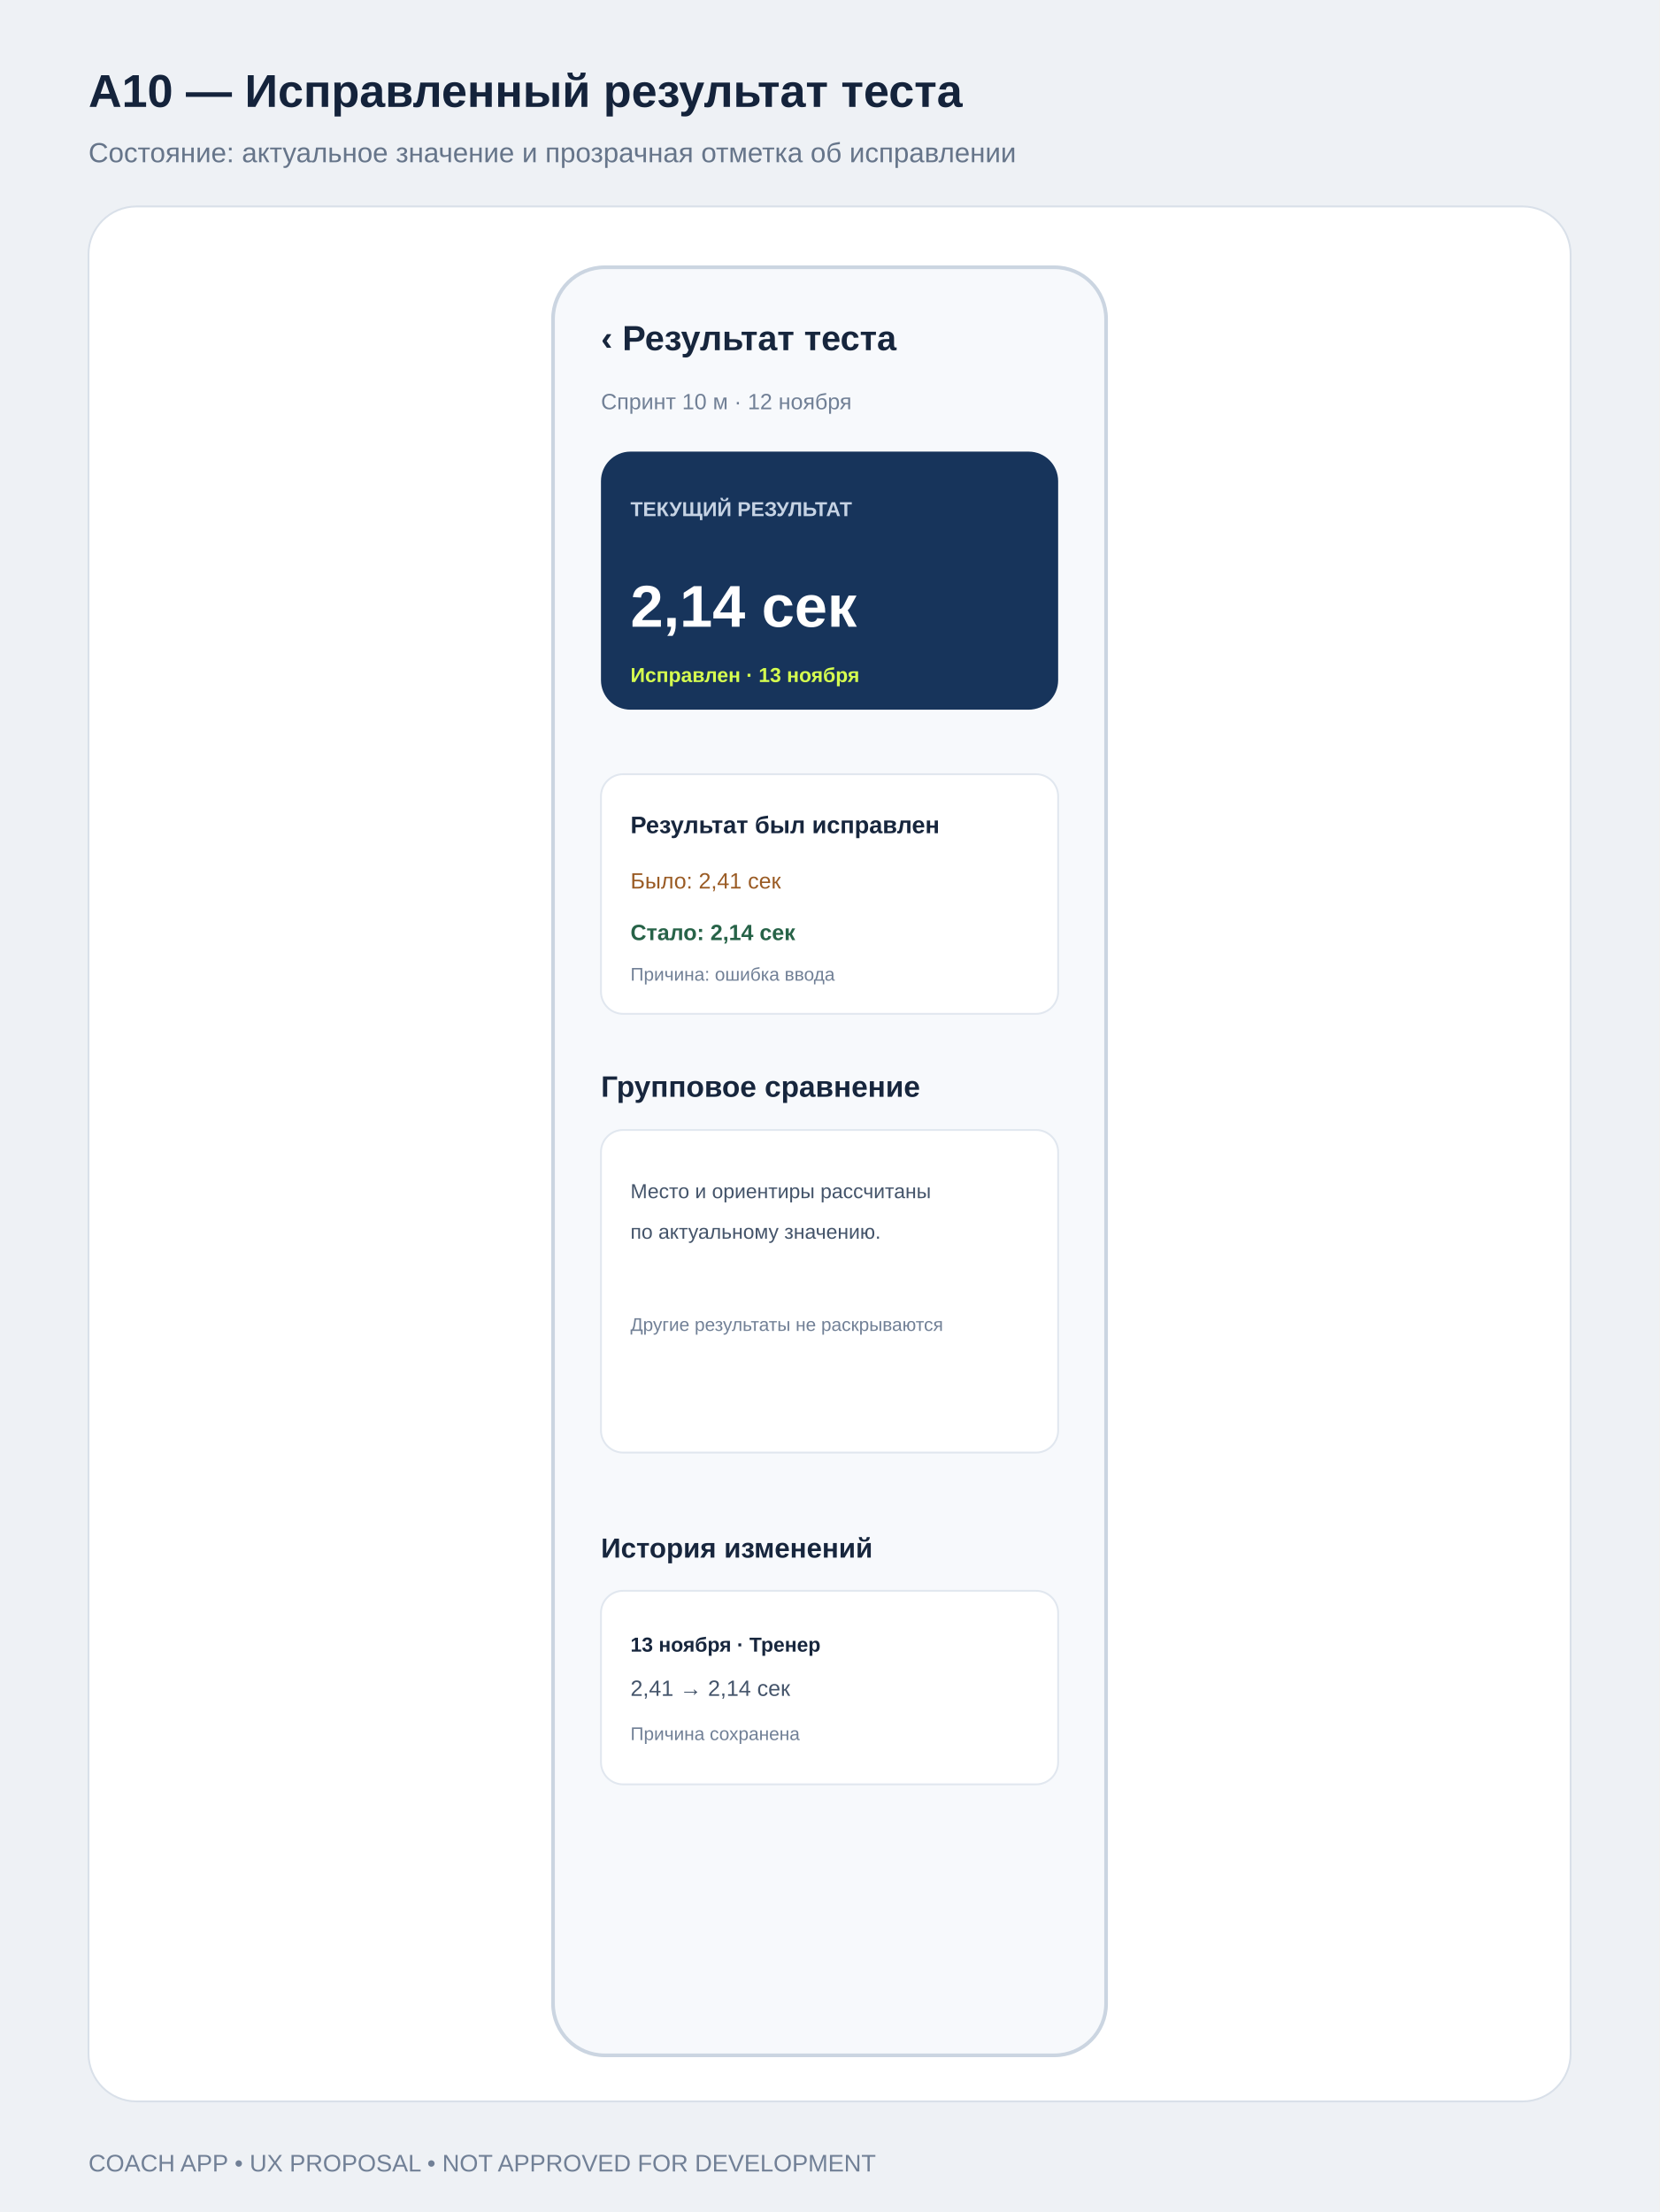
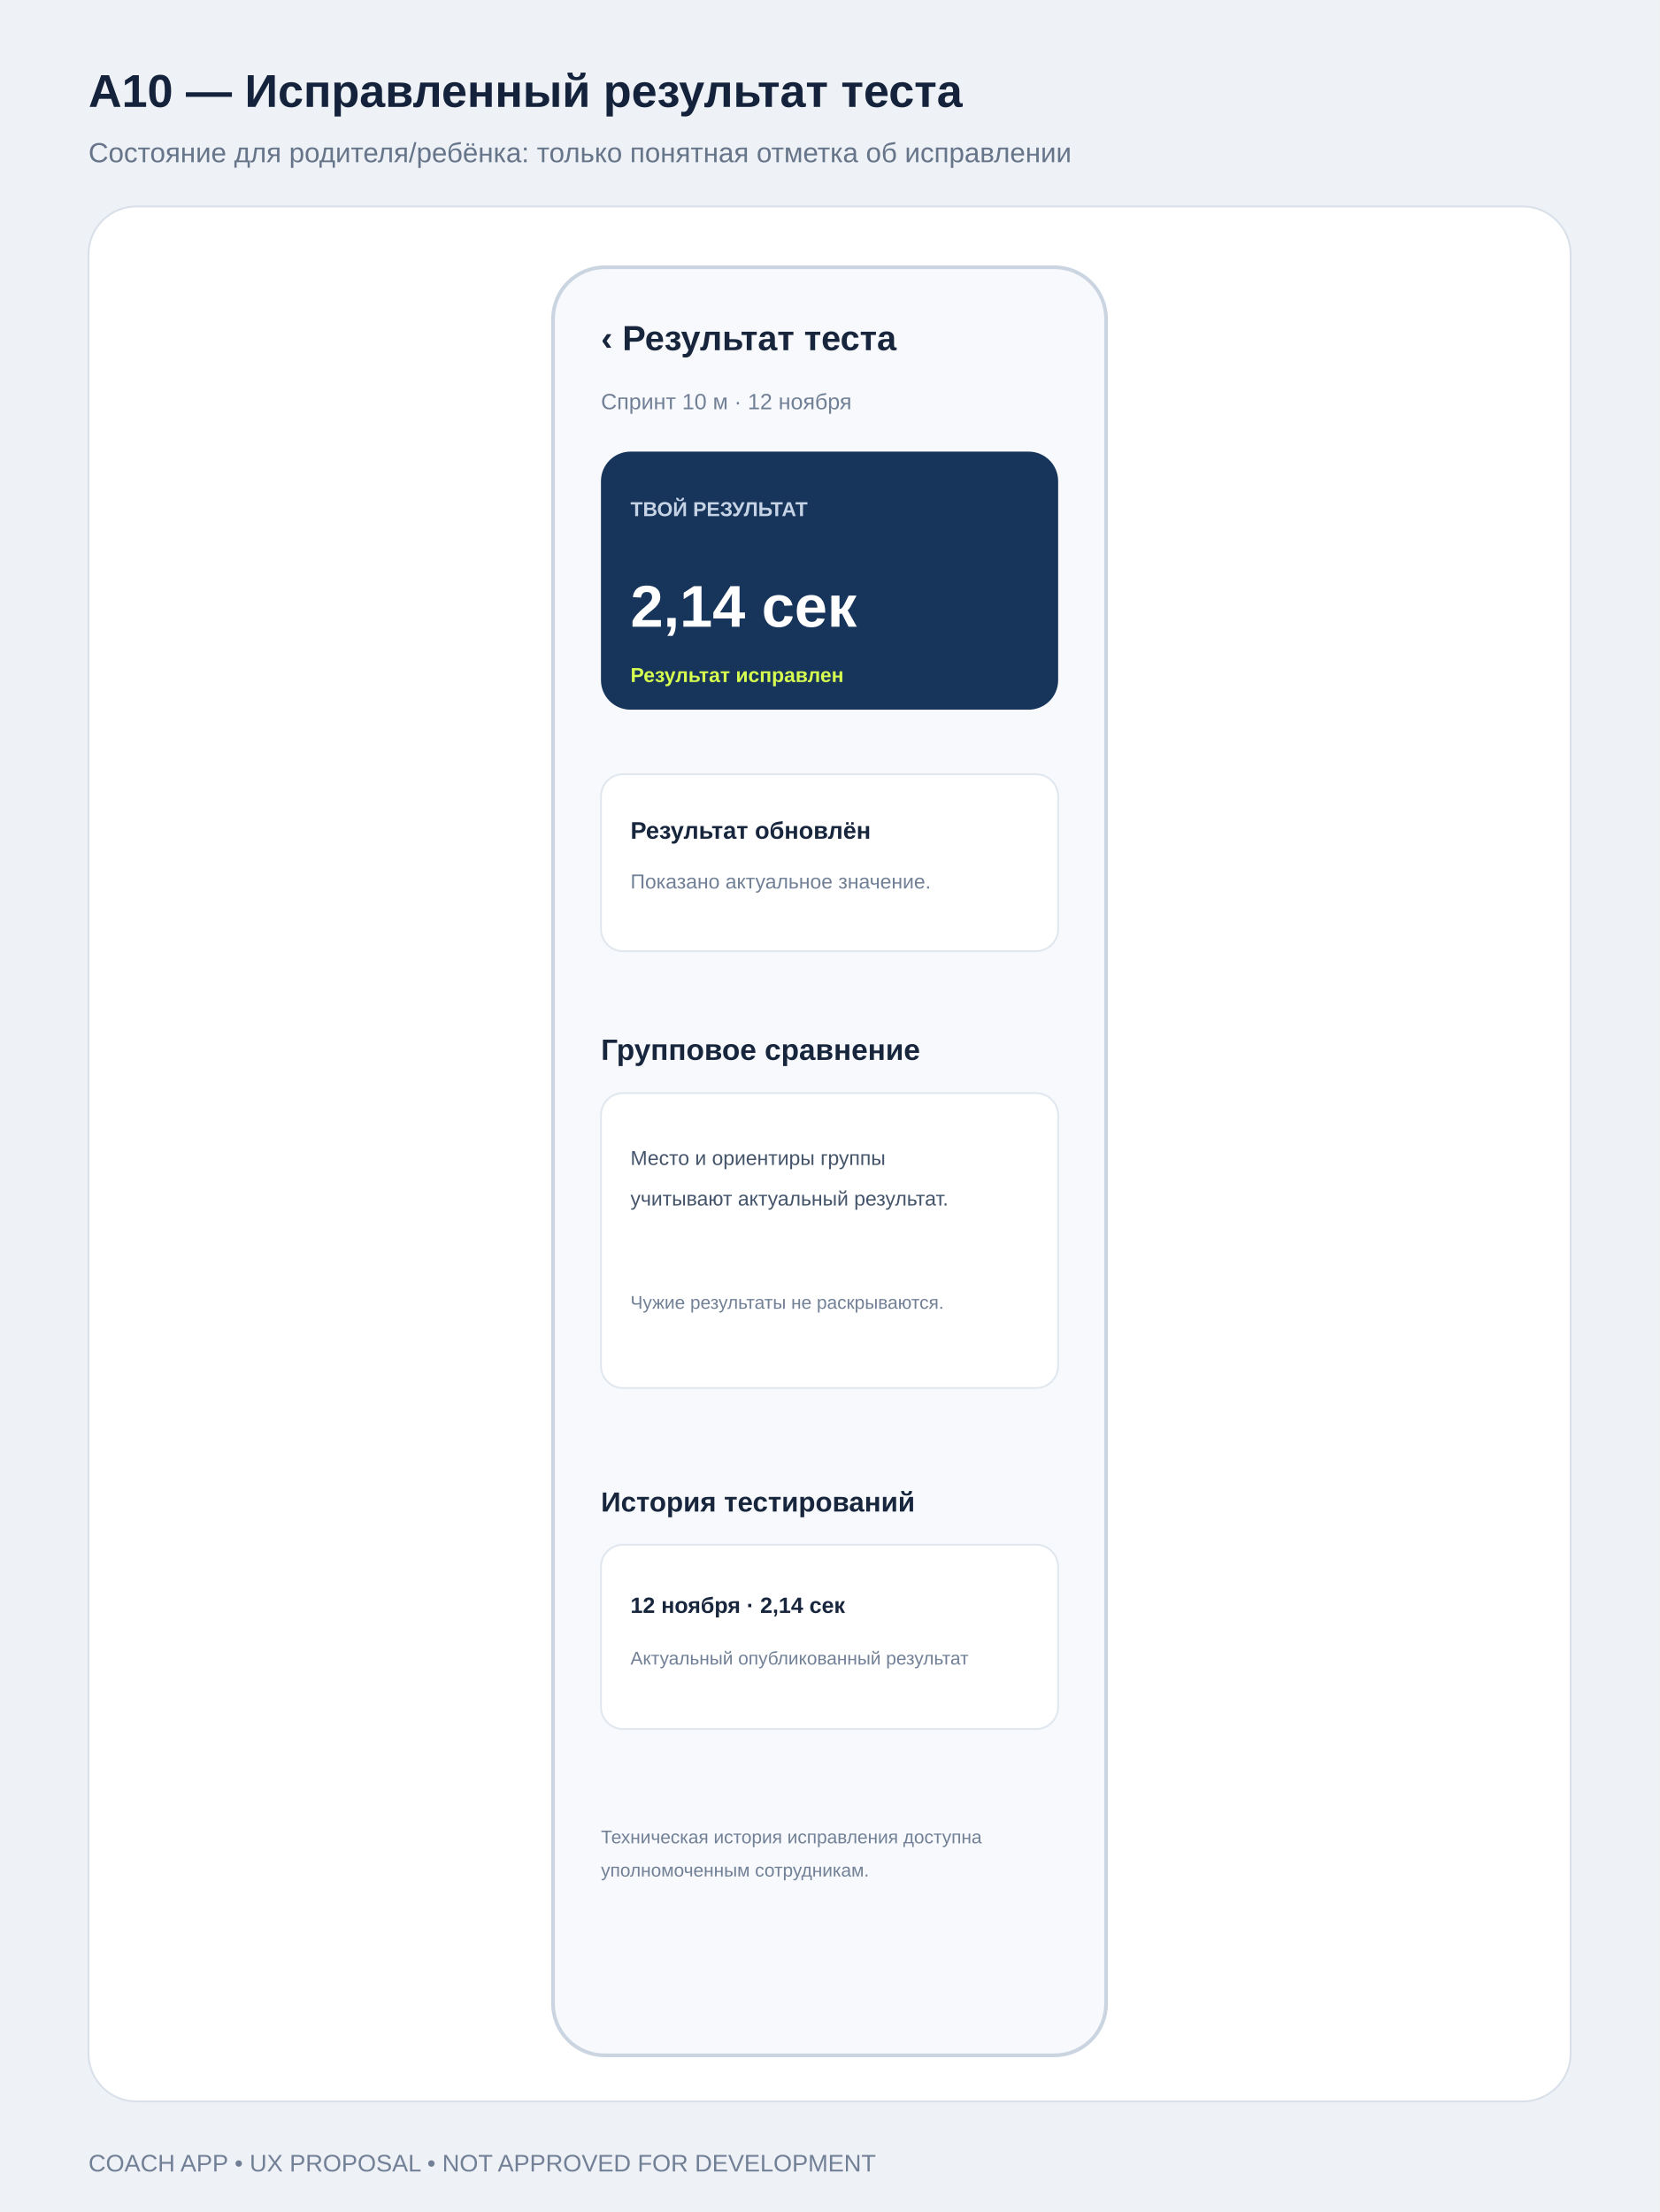
<svg xmlns="http://www.w3.org/2000/svg" width="900" height="1200" viewBox="0 0 900 1200">
  <rect width="900" height="1200" fill="#eef1f5" />
  <text x="48" y="58" font-family="Arial,sans-serif" font-size="25" fill="#14233b" font-weight="700">A10 — Исправленный результат теста</text>
-   <text x="48" y="88" font-family="Arial,sans-serif" font-size="15" fill="#66758a" font-weight="400">Состояние: актуальное значение и прозрачная отметка об исправлении</text>
+   <text x="48" y="88" font-family="Arial,sans-serif" font-size="15" fill="#66758a">Состояние для родителя/ребёнка: только понятная отметка об исправлении</text>
  <rect x="48" y="112" width="804" height="1028" rx="26" fill="#fff" stroke="#d9e0e9" />
  <rect x="300" y="145" width="300" height="970" rx="28" fill="#f7f9fc" stroke="#cbd5e1" stroke-width="2" />
  <text x="326" y="190" font-family="Arial,sans-serif" font-size="19" fill="#17263d" font-weight="700">‹  Результат теста</text>
-   <text x="326" y="222" font-family="Arial,sans-serif" font-size="12" fill="#718096" font-weight="400">Спринт 10 м · 12 ноября</text>
-   <rect x="326" y="245" width="248" height="140" rx="16" fill="#17345b" stroke="none" />
-   <text x="342" y="280" font-family="Arial,sans-serif" font-size="11" fill="#c6d3e4" font-weight="700">ТЕКУЩИЙ РЕЗУЛЬТАТ</text>
+   <text x="326" y="222" font-family="Arial,sans-serif" font-size="12" fill="#718096">Спринт 10 м · 12 ноября</text>
+   <rect x="326" y="245" width="248" height="140" rx="16" fill="#17345b" />
+   <text x="342" y="280" font-family="Arial,sans-serif" font-size="11" fill="#c6d3e4" font-weight="700">ТВОЙ РЕЗУЛЬТАТ</text>
  <text x="342" y="340" font-family="Arial,sans-serif" font-size="32" fill="#fff" font-weight="700">2,14 сек</text>
-   <text x="342" y="370" font-family="Arial,sans-serif" font-size="11" fill="#d6ff4f" font-weight="700">Исправлен · 13 ноября</text>
-   <rect x="326" y="420" width="248" height="130" rx="12" fill="#fff" stroke="#e1e7ef" />
-   <text x="342" y="452" font-family="Arial,sans-serif" font-size="13" fill="#17263d" font-weight="700">Результат был исправлен</text>
-   <text x="342" y="482" font-family="Arial,sans-serif" font-size="12" fill="#9a5b24" font-weight="400">Было: 2,41 сек</text>
-   <text x="342" y="510" font-family="Arial,sans-serif" font-size="12" fill="#276348" font-weight="700">Стало: 2,14 сек</text>
-   <text x="342" y="532" font-family="Arial,sans-serif" font-size="10" fill="#718096" font-weight="400">Причина: ошибка ввода</text>
-   <text x="326" y="595" font-family="Arial,sans-serif" font-size="16" fill="#17263d" font-weight="700">Групповое сравнение</text>
-   <rect x="326" y="613" width="248" height="175" rx="12" fill="#fff" stroke="#e1e7ef" />
-   <text x="342" y="650" font-family="Arial,sans-serif" font-size="11" fill="#44546a" font-weight="400">Место и ориентиры рассчитаны</text>
-   <text x="342" y="672" font-family="Arial,sans-serif" font-size="11" fill="#44546a" font-weight="400">по актуальному значению.</text>
-   <text x="342" y="722" font-family="Arial,sans-serif" font-size="10" fill="#718096" font-weight="400">Другие результаты не раскрываются</text>
-   <text x="326" y="845" font-family="Arial,sans-serif" font-size="15" fill="#17263d" font-weight="700">История изменений</text>
-   <rect x="326" y="863" width="248" height="105" rx="12" fill="#fff" stroke="#e1e7ef" />
-   <text x="342" y="896" font-family="Arial,sans-serif" font-size="11" fill="#17263d" font-weight="700">13 ноября · Тренер</text>
-   <text x="342" y="920" font-family="Arial,sans-serif" font-size="12" fill="#44546a" font-weight="400">2,41 → 2,14 сек</text>
-   <text x="342" y="944" font-family="Arial,sans-serif" font-size="10" fill="#718096" font-weight="400">Причина сохранена</text>
-   <text x="48" y="1178" font-family="Arial,sans-serif" font-size="13" fill="#718096" font-weight="400">COACH APP • UX PROPOSAL • NOT APPROVED FOR DEVELOPMENT</text>
+   <text x="342" y="370" font-family="Arial,sans-serif" font-size="11" fill="#d6ff4f" font-weight="700">Результат исправлен</text>
+   <rect x="326" y="420" width="248" height="96" rx="12" fill="#fff" stroke="#e1e7ef" />
+   <text x="342" y="455" font-family="Arial,sans-serif" font-size="13" fill="#17263d" font-weight="700">Результат обновлён</text>
+   <text x="342" y="482" font-family="Arial,sans-serif" font-size="11" fill="#718096">Показано актуальное значение.</text>
+   <text x="326" y="575" font-family="Arial,sans-serif" font-size="16" fill="#17263d" font-weight="700">Групповое сравнение</text>
+   <rect x="326" y="593" width="248" height="160" rx="12" fill="#fff" stroke="#e1e7ef" />
+   <text x="342" y="632" font-family="Arial,sans-serif" font-size="11" fill="#44546a">Место и ориентиры группы</text>
+   <text x="342" y="654" font-family="Arial,sans-serif" font-size="11" fill="#44546a">учитывают актуальный результат.</text>
+   <text x="342" y="710" font-family="Arial,sans-serif" font-size="10" fill="#718096">Чужие результаты не раскрываются.</text>
+   <text x="326" y="820" font-family="Arial,sans-serif" font-size="15" fill="#17263d" font-weight="700">История тестирований</text>
+   <rect x="326" y="838" width="248" height="100" rx="12" fill="#fff" stroke="#e1e7ef" />
+   <text x="342" y="875" font-family="Arial,sans-serif" font-size="12" fill="#17263d" font-weight="700">12 ноября · 2,14 сек</text>
+   <text x="342" y="903" font-family="Arial,sans-serif" font-size="10" fill="#718096">Актуальный опубликованный результат</text>
+   <text x="326" y="1000" font-family="Arial,sans-serif" font-size="10" fill="#718096">Техническая история исправления доступна</text>
+   <text x="326" y="1018" font-family="Arial,sans-serif" font-size="10" fill="#718096">уполномоченным сотрудникам.</text>
+   <text x="48" y="1178" font-family="Arial,sans-serif" font-size="13" fill="#718096">COACH APP • UX PROPOSAL • NOT APPROVED FOR DEVELOPMENT</text>
</svg>
